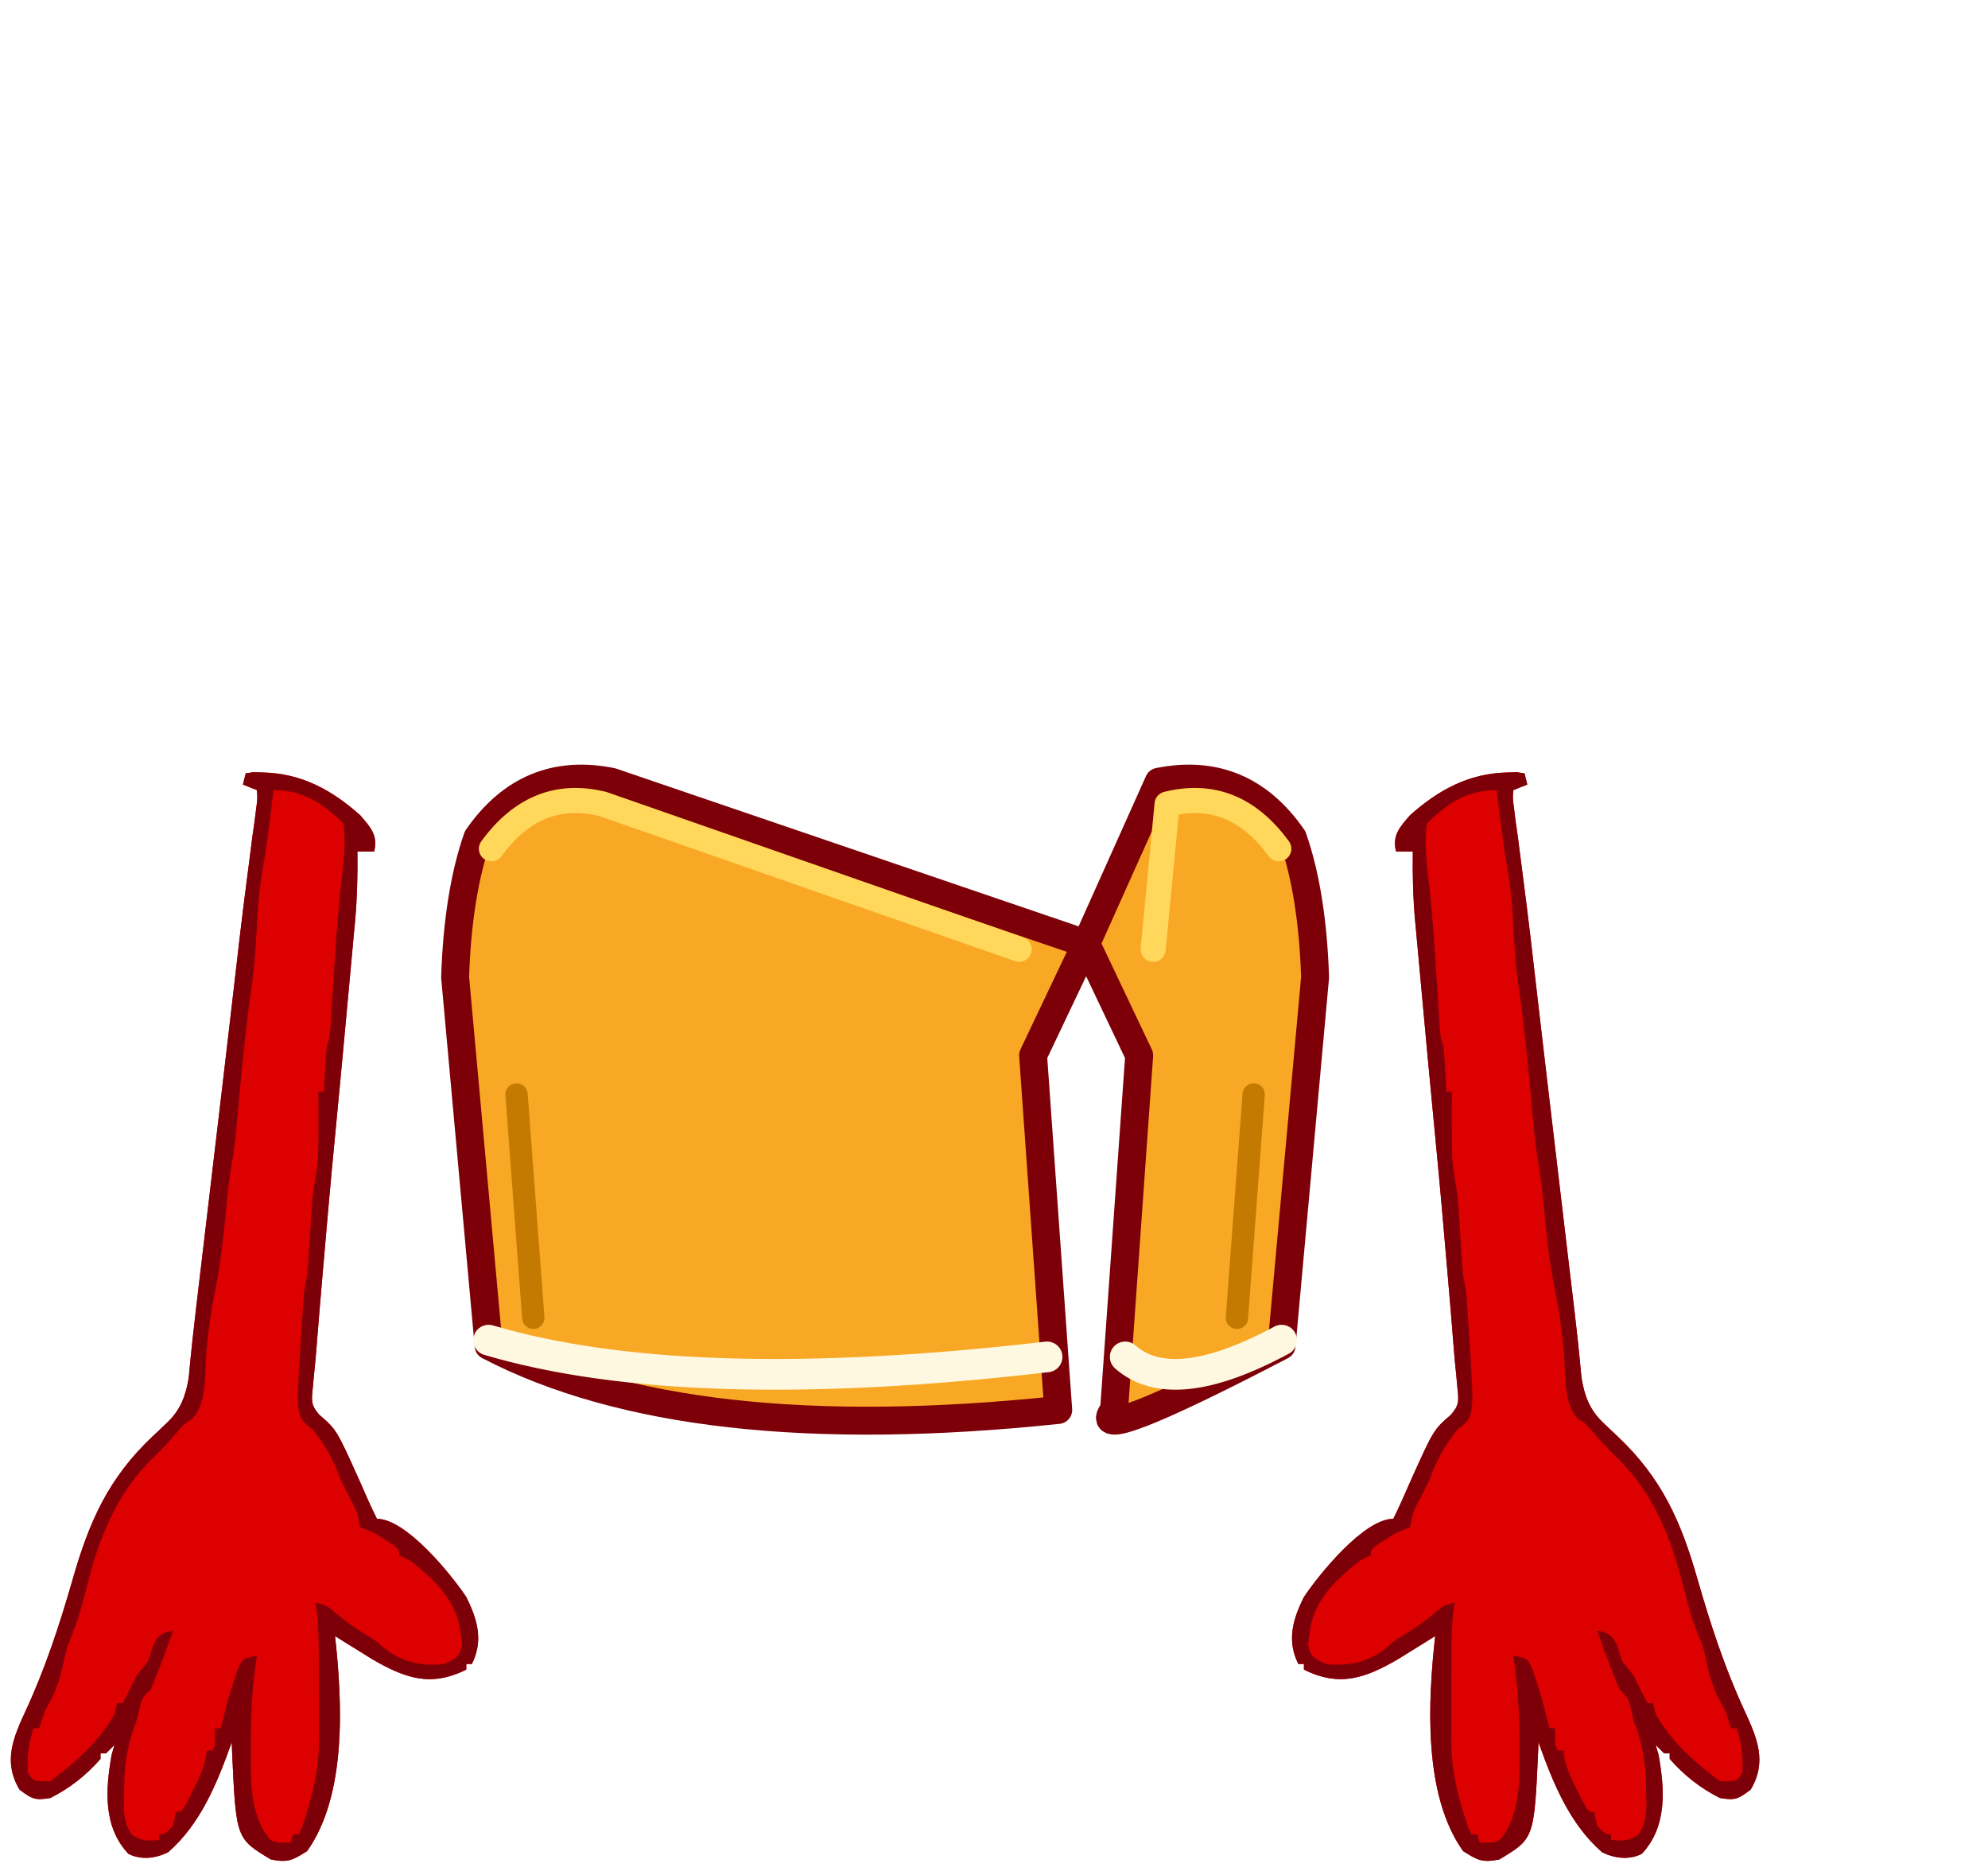
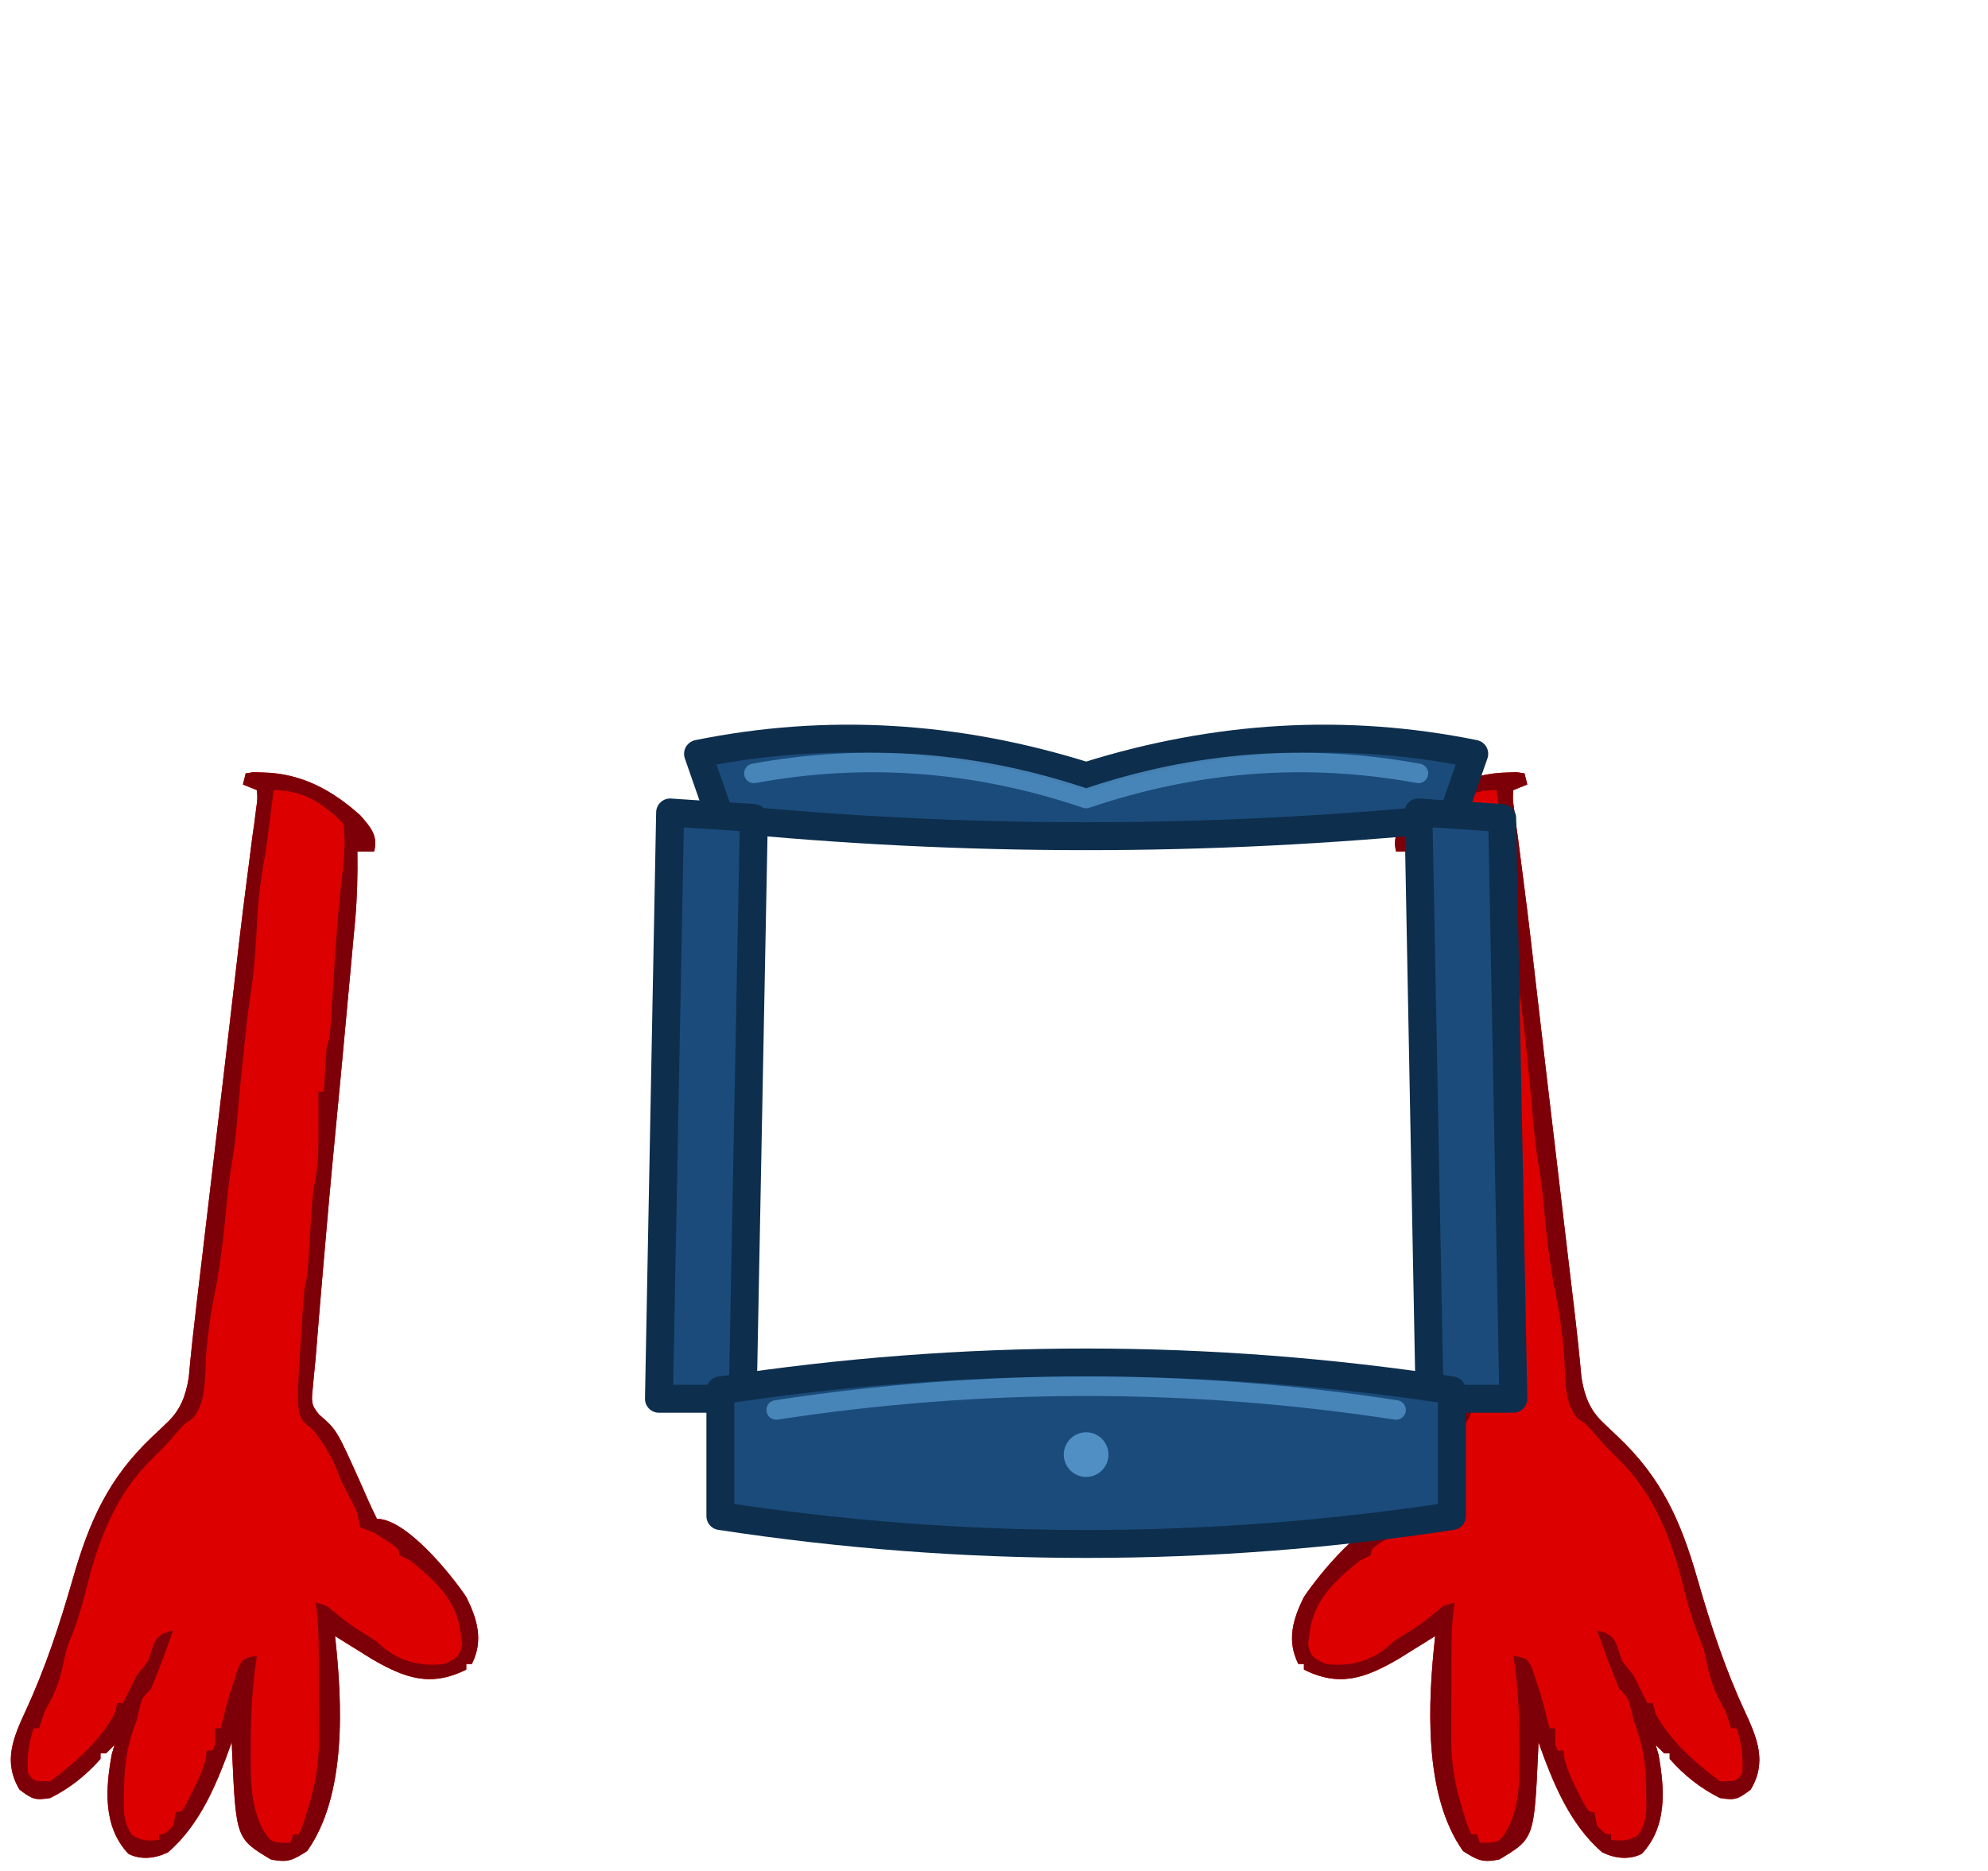
<svg xmlns="http://www.w3.org/2000/svg" viewBox="0 0 712 670">
  <g transform="translate(0,273)">
    <g transform="translate(175,0) scale(-1,1)">
      <path d="M0 0 C1.15 -0.04 2.3 -0.07 3.48 -0.11 C3.94 -0.04 3.94 -0.04 6.25 0.31 C6.41 0.97 6.41 0.97 7.25 4.31 C5.6 4.97 3.95 5.63 2.25 6.31 C2 9.26 2 9.26 2.54 13.21 C2.73 14.74 2.93 16.27 3.13 17.86 C3.38 19.59 3.62 21.33 3.88 23.12 C4.25 26.02 4.62 28.92 4.99 31.82 C5.27 33.98 5.55 36.15 5.83 38.32 C7.69 52.48 9.3 66.67 10.93 80.86 C11.89 89.14 12.86 97.42 13.83 105.7 C14.03 107.38 14.23 109.06 14.43 110.8 C17.04 133.07 19.68 155.34 22.33 177.62 C22.42 178.37 22.42 178.37 22.88 182.21 C23.22 185.11 23.57 188.01 23.91 190.91 C24.94 199.53 25.88 208.15 26.66 216.8 C27.75 223.31 29.61 228.35 34.45 232.9 C35.27 233.68 36.09 234.47 36.93 235.28 C37.78 236.08 38.62 236.87 39.5 237.69 C55.39 252.67 62.28 268.15 68.25 289.06 C72.89 305.2 78 320.81 85.06 336.06 C89.58 345.84 93.22 354.36 87.25 364.31 C82.67 367.74 81.77 368.19 76.25 367.31 C69.24 363.81 63.44 359.19 58.25 353.31 C58.25 352.65 58.25 351.99 58.25 351.31 C57.59 351.31 56.93 351.31 56.25 351.31 C55.26 350.32 54.27 349.33 53.25 348.31 C53.58 349.45 53.91 350.58 54.25 351.75 C56.48 364.16 57.42 377.55 48.25 387.31 C43.67 389.6 38.51 388.93 34.06 386.75 C22.32 376.58 16.36 361.64 11.25 347.31 C11.21 348.38 11.18 349.44 11.14 350.54 C9.72 381.83 9.72 381.83 -2.75 389.31 C-8.86 390.54 -10.57 389.6 -15.75 386.31 C-30.1 366.14 -28.33 332.73 -25.75 309.31 C-26.94 310.06 -28.14 310.81 -29.37 311.58 C-30.96 312.56 -32.55 313.55 -34.19 314.56 C-35.75 315.54 -37.32 316.51 -38.93 317.52 C-50.77 324.39 -59.98 327.7 -72.75 321.31 C-72.75 320.65 -72.75 319.99 -72.75 319.31 C-73.41 319.31 -74.07 319.31 -74.75 319.31 C-78.94 310.94 -76.77 303.36 -72.75 295.31 C-67.26 287.1 -51.21 267.31 -40.75 267.31 C-38.52 262.86 -36.56 258.31 -34.56 253.75 C-26.31 235.4 -26.31 235.4 -20.04 229.97 C-16.99 226.43 -17.32 224.84 -17.79 220.25 C-17.86 219.49 -17.86 219.49 -18.21 215.66 C-18.39 213.89 -18.57 212.13 -18.75 210.31 C-18.92 208.23 -19.09 206.15 -19.26 204.07 C-19.83 196.84 -20.44 189.61 -21.06 182.38 C-21.12 181.72 -21.12 181.72 -21.4 178.41 C-22.75 162.54 -24.15 146.67 -25.69 130.81 C-27.37 113.42 -29 96.02 -30.58 78.62 C-30.86 75.61 -31.14 72.6 -31.41 69.6 C-31.81 65.35 -32.19 61.11 -32.58 56.86 C-32.7 55.6 -32.82 54.34 -32.94 53.04 C-33.67 44.78 -33.88 36.61 -33.75 28.31 C-35.73 28.31 -37.71 28.31 -39.75 28.31 C-41.2 22.5 -38.45 19.57 -34.75 15.31 C-24.71 6.31 -13.7 0.29 0 0 Z " fill="#DC0000" transform="translate(80.75,3.6875)" />
      <path d="M0 0 C1.15 -0.04 2.3 -0.07 3.48 -0.11 C3.94 -0.04 3.94 -0.04 6.25 0.31 C6.41 0.97 6.41 0.97 7.25 4.31 C5.6 4.97 3.95 5.63 2.25 6.31 C2 9.26 2 9.26 2.54 13.21 C2.73 14.74 2.93 16.27 3.13 17.86 C3.38 19.59 3.62 21.33 3.88 23.12 C4.25 26.02 4.62 28.92 4.99 31.82 C5.27 33.98 5.55 36.15 5.83 38.32 C7.69 52.48 9.3 66.67 10.93 80.86 C11.89 89.14 12.86 97.42 13.83 105.7 C14.03 107.38 14.23 109.06 14.43 110.8 C17.04 133.07 19.68 155.34 22.33 177.62 C22.42 178.37 22.42 178.37 22.88 182.21 C23.22 185.11 23.57 188.01 23.91 190.91 C24.94 199.53 25.88 208.15 26.66 216.8 C27.75 223.31 29.61 228.35 34.45 232.9 C35.27 233.68 36.09 234.47 36.93 235.28 C37.78 236.08 38.62 236.87 39.5 237.69 C55.39 252.67 62.28 268.15 68.25 289.06 C72.89 305.2 78 320.81 85.06 336.06 C89.58 345.84 93.22 354.36 87.25 364.31 C82.67 367.74 81.77 368.19 76.25 367.31 C69.24 363.81 63.44 359.19 58.25 353.31 C58.25 352.65 58.25 351.99 58.25 351.31 C57.59 351.31 56.93 351.31 56.25 351.31 C55.26 350.32 54.27 349.33 53.25 348.31 C53.58 349.45 53.91 350.58 54.25 351.75 C56.48 364.16 57.42 377.55 48.25 387.31 C43.67 389.6 38.51 388.93 34.06 386.75 C22.32 376.58 16.36 361.64 11.25 347.31 C11.21 348.38 11.18 349.44 11.14 350.54 C9.72 381.83 9.72 381.83 -2.75 389.31 C-8.86 390.54 -10.57 389.6 -15.75 386.31 C-30.1 366.14 -28.33 332.73 -25.75 309.31 C-26.94 310.06 -28.14 310.81 -29.37 311.58 C-30.96 312.56 -32.55 313.55 -34.19 314.56 C-35.75 315.54 -37.32 316.51 -38.93 317.52 C-50.77 324.39 -59.98 327.7 -72.75 321.31 C-72.75 320.65 -72.75 319.99 -72.75 319.31 C-73.41 319.31 -74.07 319.31 -74.75 319.31 C-78.94 310.94 -76.77 303.36 -72.75 295.31 C-67.26 287.1 -51.21 267.31 -40.75 267.31 C-38.52 262.86 -36.56 258.31 -34.56 253.75 C-26.31 235.4 -26.31 235.4 -20.04 229.97 C-16.99 226.43 -17.32 224.84 -17.79 220.25 C-17.86 219.49 -17.86 219.49 -18.21 215.66 C-18.39 213.89 -18.57 212.13 -18.75 210.31 C-18.92 208.23 -19.09 206.15 -19.26 204.07 C-19.83 196.84 -20.44 189.61 -21.06 182.38 C-21.12 181.72 -21.12 181.72 -21.4 178.41 C-22.75 162.54 -24.15 146.67 -25.69 130.81 C-27.37 113.42 -29 96.02 -30.58 78.62 C-30.86 75.61 -31.14 72.6 -31.41 69.6 C-31.81 65.35 -32.19 61.11 -32.58 56.86 C-32.7 55.6 -32.82 54.34 -32.94 53.04 C-33.67 44.78 -33.88 36.61 -33.75 28.31 C-35.73 28.31 -37.71 28.31 -39.75 28.31 C-41.2 22.5 -38.45 19.57 -34.75 15.31 C-24.71 6.31 -13.7 0.29 0 0 Z M-28.75 18.31 C-29.75 25.74 -28.68 33.47 -27.83 40.88 C-26.52 53 -25.76 65.16 -25 77.33 C-24.81 80.24 -24.62 83.15 -24.43 86.06 C-24.33 87.77 -24.22 89.48 -24.11 91.23 C-23.75 95.31 -23.75 95.31 -22.75 98.31 C-22.52 101.04 -22.34 103.77 -22.19 106.5 C-22.1 107.96 -22.02 109.42 -21.93 110.92 C-21.87 112.04 -21.81 113.16 -21.75 114.31 C-21.09 114.31 -20.43 114.31 -19.75 114.31 C-19.77 116.27 -19.79 118.23 -19.81 120.25 C-19.81 139.19 -19.81 139.19 -18.26 148.13 C-17.73 151.45 -17.46 154.71 -17.25 158.07 C-17.17 159.33 -17.09 160.6 -17 161.9 C-16.83 164.56 -16.67 167.21 -16.5 169.86 C-16.42 171.12 -16.34 172.39 -16.25 173.69 C-16.21 174.27 -16.21 174.27 -16.03 177.18 C-15.75 180.31 -15.75 180.31 -14.75 185.31 C-14.29 190.28 -14 195.27 -13.69 200.25 C-13.6 201.59 -13.51 202.93 -13.41 204.31 C-11.71 230.69 -11.71 230.69 -17.75 235.31 C-22.31 240.99 -25.35 246.43 -27.75 253.31 C-29.27 256.39 -30.84 259.44 -32.45 262.48 C-33.75 265.31 -33.75 265.31 -34.75 270.31 C-36.4 270.97 -38.05 271.63 -39.75 272.31 C-48.75 277.92 -48.75 277.92 -48.75 280.31 C-50.07 280.97 -51.39 281.63 -52.75 282.31 C-61.65 289.43 -69.39 296.58 -70.75 308.31 C-70.91 309.57 -71.08 310.83 -71.25 312.12 C-70.53 316.74 -68.95 317.47 -64.75 319.31 C-55.51 320.42 -47.35 317.91 -40.75 311.31 C-39.01 310.14 -37.23 309.02 -35.44 307.94 C-31.91 305.76 -28.98 303.65 -25.81 300.94 C-22.75 298.31 -22.75 298.31 -18.75 297.31 C-18.91 298.4 -19.07 299.48 -19.24 300.6 C-19.82 305.97 -19.91 311.28 -19.92 316.68 C-19.92 317.75 -19.92 318.83 -19.93 319.94 C-19.93 322.2 -19.94 324.46 -19.94 326.73 C-19.94 330.17 -19.96 333.61 -19.97 337.05 C-19.98 339.26 -19.98 341.47 -19.98 343.68 C-19.99 344.7 -19.99 345.71 -20 346.76 C-19.97 355.67 -18.36 363.85 -15.69 372.31 C-15.35 373.41 -15 374.5 -14.65 375.62 C-13.75 378.31 -13.75 378.31 -12.75 380.31 C-12.09 380.31 -11.43 380.31 -10.75 380.31 C-10.59 380.81 -10.59 380.81 -9.75 383.31 C-2.84 383.31 -2.84 383.31 0.25 378.31 C4.72 369.21 4.44 360.51 4.44 350.56 C4.44 349.87 4.44 349.87 4.44 346.37 C4.39 336.22 3.79 326.36 2.25 316.31 C7.25 317.31 7.25 317.31 8.98 320.85 C9.22 321.59 9.22 321.59 10.44 325.38 C10.93 326.85 11.41 328.33 11.92 329.85 C12.81 332.83 13.6 335.84 14.3 338.87 C14.46 339.44 14.46 339.44 15.25 342.31 C15.91 342.31 16.57 342.31 17.25 342.31 C17.25 344.29 17.25 346.27 17.25 348.31 C17.58 348.97 17.91 349.63 18.25 350.31 C18.91 350.31 19.57 350.31 20.25 350.31 C20.33 351.13 20.42 351.95 20.5 352.79 C21.43 357.17 23.18 360.69 25.19 364.69 C25.9 366.12 26.61 367.55 27.34 369.02 C29.25 372.31 29.25 372.31 31.25 372.31 C31.58 373.96 31.91 375.61 32.25 377.31 C35.25 380.31 35.25 380.31 37.25 380.31 C37.25 380.97 37.25 381.63 37.25 382.31 C41.27 382.71 43.52 382.79 46.95 380.54 C50.37 375.74 49.95 370.98 49.81 365.31 C49.8 364.19 49.79 363.06 49.77 361.91 C49.56 353.7 48.25 346.99 45.25 339.31 C44.9 337.79 44.55 336.26 44.19 334.69 C43.25 331.31 43.25 331.31 40.25 328.31 C37.28 321.43 34.78 314.37 32.25 307.31 C39.37 308.74 38.85 311.81 41.25 318.31 C42.56 320 43.89 321.67 45.25 323.31 C46.12 325.07 46.98 326.82 47.88 328.62 C48.27 329.4 48.27 329.4 50.25 333.31 C50.91 333.31 51.57 333.31 52.25 333.31 C52.58 334.63 52.91 335.95 53.25 337.31 C58.95 347.29 67.11 354.46 76.25 361.31 C82.25 361.31 82.25 361.31 84.25 358.31 C84.63 352.64 83.99 347.73 82.25 342.31 C81.59 342.31 80.93 342.31 80.25 342.31 C79.57 340.32 78.91 338.32 78.25 336.31 C77.85 335.56 77.85 335.56 75.81 331.75 C73.25 326.77 72.12 321.9 70.99 316.45 C70.25 313.31 70.25 313.31 68.38 308.69 C65.79 302.15 64.12 295.52 62.4 288.7 C58.16 272.51 51.54 256.98 39.25 245.31 C36.42 242.55 33.8 239.78 31.25 236.75 C28.25 233.31 28.25 233.31 25.5 231.56 C20.03 226.09 20.98 215.2 20.38 207.94 C19.75 200.58 18.8 193.48 17.31 186.25 C15.31 176.41 14.21 166.6 13.29 156.61 C12.77 151.05 12.18 145.57 11.22 140.07 C10.33 134.8 9.75 129.63 9.31 124.31 C8.55 115.47 7.69 106.64 6.75 97.81 C6.63 96.68 6.51 95.55 6.39 94.38 C5.78 88.71 5.08 83.06 4.22 77.42 C2.95 68.73 2.52 60.02 2.04 51.26 C1.59 43.79 0.68 36.67 -0.75 29.31 C-1.35 25.26 -1.86 21.19 -2.38 17.12 C-2.44 16.6 -2.44 16.6 -2.78 13.95 C-3.11 11.41 -3.43 8.86 -3.75 6.31 C-14.28 6.31 -21.48 11.04 -28.75 18.31 Z " fill="#7D0008" transform="translate(80.75,3.6875)" />
    </g>
    <g transform="translate(459,0)">
      <path d="M0 0 C1.15 -0.04 2.3 -0.07 3.48 -0.11 C3.94 -0.04 3.94 -0.04 6.25 0.31 C6.41 0.97 6.41 0.97 7.25 4.31 C5.6 4.97 3.95 5.63 2.25 6.31 C2 9.26 2 9.26 2.54 13.21 C2.73 14.74 2.93 16.27 3.13 17.86 C3.38 19.59 3.62 21.33 3.88 23.12 C4.25 26.02 4.62 28.92 4.99 31.82 C5.27 33.98 5.55 36.15 5.83 38.32 C7.69 52.48 9.3 66.67 10.93 80.86 C11.89 89.14 12.86 97.42 13.83 105.7 C14.03 107.38 14.23 109.06 14.43 110.8 C17.04 133.07 19.68 155.34 22.33 177.62 C22.42 178.37 22.42 178.37 22.88 182.21 C23.22 185.11 23.57 188.01 23.91 190.91 C24.94 199.53 25.88 208.15 26.66 216.8 C27.75 223.31 29.61 228.35 34.45 232.9 C35.27 233.68 36.09 234.47 36.93 235.28 C37.78 236.08 38.62 236.87 39.5 237.69 C55.39 252.67 62.28 268.15 68.25 289.06 C72.89 305.2 78 320.81 85.06 336.06 C89.58 345.84 93.22 354.36 87.25 364.31 C82.67 367.74 81.77 368.19 76.25 367.31 C69.24 363.81 63.44 359.19 58.25 353.31 C58.25 352.65 58.25 351.99 58.25 351.31 C57.59 351.31 56.93 351.31 56.25 351.31 C55.26 350.32 54.27 349.33 53.25 348.31 C53.58 349.45 53.91 350.58 54.25 351.75 C56.48 364.16 57.42 377.55 48.25 387.31 C43.67 389.6 38.51 388.93 34.06 386.75 C22.32 376.58 16.36 361.64 11.25 347.31 C11.21 348.38 11.18 349.44 11.14 350.54 C9.72 381.83 9.72 381.83 -2.75 389.31 C-8.86 390.54 -10.57 389.6 -15.75 386.31 C-30.1 366.14 -28.33 332.73 -25.75 309.31 C-26.94 310.06 -28.14 310.81 -29.37 311.58 C-30.96 312.56 -32.55 313.55 -34.19 314.56 C-35.75 315.54 -37.32 316.51 -38.93 317.52 C-50.77 324.39 -59.98 327.7 -72.75 321.31 C-72.75 320.65 -72.75 319.99 -72.75 319.31 C-73.41 319.31 -74.07 319.31 -74.75 319.31 C-78.94 310.94 -76.77 303.36 -72.75 295.31 C-67.26 287.1 -51.21 267.31 -40.75 267.31 C-38.52 262.86 -36.56 258.31 -34.56 253.75 C-26.31 235.4 -26.31 235.4 -20.04 229.97 C-16.99 226.43 -17.32 224.84 -17.79 220.25 C-17.86 219.49 -17.86 219.49 -18.21 215.66 C-18.39 213.89 -18.57 212.13 -18.75 210.31 C-18.92 208.23 -19.09 206.15 -19.26 204.07 C-19.83 196.84 -20.44 189.61 -21.06 182.38 C-21.12 181.72 -21.12 181.72 -21.4 178.41 C-22.75 162.54 -24.15 146.67 -25.69 130.81 C-27.37 113.42 -29 96.02 -30.58 78.62 C-30.86 75.61 -31.14 72.6 -31.41 69.6 C-31.81 65.35 -32.19 61.11 -32.58 56.86 C-32.7 55.6 -32.82 54.34 -32.94 53.04 C-33.67 44.78 -33.88 36.61 -33.75 28.31 C-35.73 28.31 -37.71 28.31 -39.75 28.31 C-41.2 22.5 -38.45 19.57 -34.75 15.31 C-24.71 6.31 -13.7 0.29 0 0 Z " fill="#DC0000" transform="translate(80.75,3.6875)" />
      <path d="M0 0 C1.15 -0.04 2.3 -0.07 3.48 -0.11 C3.94 -0.04 3.94 -0.04 6.25 0.31 C6.41 0.97 6.41 0.97 7.25 4.31 C5.6 4.97 3.95 5.63 2.25 6.31 C2 9.26 2 9.26 2.54 13.21 C2.73 14.74 2.93 16.27 3.13 17.86 C3.38 19.59 3.62 21.33 3.88 23.12 C4.25 26.02 4.62 28.92 4.99 31.82 C5.27 33.98 5.55 36.15 5.83 38.32 C7.69 52.48 9.3 66.67 10.93 80.86 C11.89 89.14 12.86 97.42 13.83 105.7 C14.03 107.38 14.23 109.06 14.43 110.8 C17.04 133.07 19.68 155.34 22.33 177.62 C22.42 178.37 22.42 178.37 22.88 182.21 C23.22 185.11 23.57 188.01 23.91 190.91 C24.94 199.53 25.88 208.15 26.66 216.8 C27.75 223.31 29.61 228.35 34.45 232.9 C35.27 233.68 36.09 234.47 36.93 235.28 C37.78 236.08 38.62 236.87 39.5 237.69 C55.39 252.67 62.28 268.15 68.25 289.06 C72.89 305.2 78 320.81 85.06 336.06 C89.58 345.84 93.22 354.36 87.25 364.31 C82.67 367.74 81.77 368.19 76.25 367.31 C69.24 363.81 63.44 359.19 58.25 353.31 C58.25 352.65 58.25 351.99 58.25 351.31 C57.59 351.31 56.93 351.31 56.25 351.31 C55.26 350.32 54.27 349.33 53.25 348.31 C53.58 349.45 53.91 350.58 54.25 351.75 C56.48 364.16 57.42 377.55 48.25 387.31 C43.67 389.6 38.51 388.93 34.06 386.75 C22.32 376.58 16.36 361.64 11.25 347.31 C11.21 348.38 11.18 349.44 11.14 350.54 C9.72 381.83 9.72 381.83 -2.75 389.31 C-8.86 390.54 -10.57 389.6 -15.75 386.31 C-30.1 366.14 -28.33 332.73 -25.75 309.31 C-26.94 310.06 -28.14 310.81 -29.37 311.58 C-30.96 312.56 -32.55 313.55 -34.19 314.56 C-35.75 315.54 -37.32 316.51 -38.93 317.52 C-50.77 324.39 -59.98 327.7 -72.75 321.31 C-72.75 320.65 -72.75 319.99 -72.75 319.31 C-73.41 319.31 -74.07 319.31 -74.75 319.31 C-78.94 310.94 -76.77 303.36 -72.75 295.31 C-67.26 287.1 -51.21 267.31 -40.75 267.31 C-38.52 262.86 -36.56 258.31 -34.56 253.75 C-26.31 235.4 -26.31 235.4 -20.04 229.97 C-16.99 226.43 -17.32 224.84 -17.79 220.25 C-17.86 219.49 -17.86 219.49 -18.21 215.66 C-18.39 213.89 -18.57 212.13 -18.75 210.31 C-18.92 208.23 -19.09 206.15 -19.26 204.07 C-19.83 196.84 -20.44 189.61 -21.06 182.38 C-21.12 181.72 -21.12 181.72 -21.4 178.41 C-22.75 162.54 -24.15 146.67 -25.69 130.81 C-27.37 113.42 -29 96.02 -30.58 78.62 C-30.86 75.61 -31.14 72.6 -31.41 69.6 C-31.81 65.35 -32.19 61.11 -32.58 56.86 C-32.7 55.6 -32.82 54.34 -32.94 53.04 C-33.67 44.78 -33.88 36.61 -33.75 28.31 C-35.73 28.31 -37.71 28.31 -39.75 28.31 C-41.2 22.5 -38.45 19.57 -34.75 15.31 C-24.71 6.31 -13.7 0.29 0 0 Z M-28.75 18.31 C-29.75 25.74 -28.68 33.47 -27.83 40.88 C-26.52 53 -25.76 65.16 -25 77.33 C-24.81 80.24 -24.62 83.15 -24.43 86.06 C-24.33 87.77 -24.22 89.48 -24.11 91.23 C-23.75 95.31 -23.75 95.31 -22.75 98.31 C-22.52 101.04 -22.34 103.77 -22.19 106.5 C-22.1 107.96 -22.02 109.42 -21.93 110.92 C-21.87 112.04 -21.81 113.16 -21.75 114.31 C-21.09 114.31 -20.43 114.31 -19.75 114.31 C-19.77 116.27 -19.79 118.23 -19.81 120.25 C-19.81 139.19 -19.81 139.19 -18.26 148.13 C-17.73 151.45 -17.46 154.71 -17.25 158.07 C-17.17 159.33 -17.09 160.6 -17 161.9 C-16.83 164.56 -16.67 167.21 -16.5 169.86 C-16.42 171.12 -16.34 172.39 -16.25 173.69 C-16.21 174.27 -16.21 174.27 -16.03 177.18 C-15.75 180.31 -15.75 180.31 -14.75 185.31 C-14.29 190.28 -14 195.27 -13.69 200.25 C-13.6 201.59 -13.51 202.93 -13.41 204.31 C-11.71 230.69 -11.71 230.69 -17.75 235.31 C-22.31 240.99 -25.35 246.43 -27.75 253.31 C-29.27 256.39 -30.84 259.44 -32.45 262.48 C-33.75 265.31 -33.75 265.31 -34.75 270.31 C-36.4 270.97 -38.05 271.63 -39.75 272.31 C-48.75 277.92 -48.75 277.92 -48.75 280.31 C-50.07 280.97 -51.39 281.63 -52.75 282.31 C-61.65 289.43 -69.39 296.58 -70.75 308.31 C-70.91 309.57 -71.08 310.83 -71.25 312.12 C-70.53 316.74 -68.95 317.47 -64.75 319.31 C-55.51 320.42 -47.35 317.91 -40.75 311.31 C-39.01 310.14 -37.23 309.02 -35.44 307.94 C-31.91 305.76 -28.98 303.65 -25.81 300.94 C-22.75 298.31 -22.75 298.31 -18.75 297.31 C-18.91 298.4 -19.07 299.48 -19.24 300.6 C-19.82 305.97 -19.91 311.28 -19.92 316.68 C-19.92 317.75 -19.92 318.83 -19.93 319.94 C-19.93 322.2 -19.94 324.46 -19.94 326.73 C-19.94 330.17 -19.96 333.61 -19.97 337.05 C-19.98 339.26 -19.98 341.47 -19.98 343.68 C-19.99 344.7 -19.99 345.71 -20 346.76 C-19.97 355.67 -18.36 363.85 -15.69 372.31 C-15.35 373.41 -15 374.5 -14.65 375.62 C-13.75 378.31 -13.75 378.31 -12.75 380.31 C-12.09 380.31 -11.43 380.31 -10.75 380.31 C-10.59 380.81 -10.59 380.81 -9.75 383.31 C-2.84 383.31 -2.84 383.31 0.25 378.31 C4.72 369.21 4.44 360.51 4.44 350.56 C4.44 349.87 4.44 349.87 4.44 346.37 C4.39 336.22 3.79 326.36 2.25 316.31 C7.25 317.31 7.25 317.31 8.98 320.85 C9.22 321.59 9.22 321.59 10.44 325.38 C10.93 326.85 11.41 328.33 11.92 329.85 C12.81 332.83 13.6 335.84 14.3 338.87 C14.46 339.44 14.46 339.44 15.25 342.31 C15.91 342.31 16.57 342.31 17.25 342.31 C17.25 344.29 17.25 346.27 17.25 348.31 C17.58 348.97 17.91 349.63 18.25 350.31 C18.91 350.31 19.57 350.31 20.25 350.31 C20.33 351.13 20.42 351.95 20.5 352.79 C21.43 357.17 23.18 360.69 25.19 364.69 C25.9 366.12 26.61 367.55 27.34 369.02 C29.25 372.31 29.25 372.31 31.25 372.31 C31.58 373.96 31.91 375.61 32.25 377.31 C35.25 380.31 35.25 380.31 37.25 380.31 C37.25 380.97 37.25 381.63 37.25 382.31 C41.27 382.71 43.52 382.79 46.95 380.54 C50.37 375.74 49.95 370.98 49.81 365.31 C49.8 364.19 49.79 363.06 49.77 361.91 C49.56 353.7 48.25 346.99 45.25 339.31 C44.9 337.79 44.55 336.26 44.19 334.69 C43.25 331.31 43.25 331.31 40.25 328.31 C37.28 321.43 34.78 314.37 32.25 307.31 C39.37 308.74 38.85 311.81 41.25 318.31 C42.56 320 43.89 321.67 45.25 323.31 C46.12 325.07 46.98 326.82 47.88 328.62 C48.27 329.4 48.27 329.4 50.25 333.31 C50.91 333.31 51.57 333.31 52.25 333.31 C52.58 334.63 52.91 335.95 53.25 337.31 C58.95 347.29 67.11 354.46 76.25 361.31 C82.25 361.31 82.25 361.31 84.25 358.31 C84.63 352.64 83.99 347.73 82.25 342.31 C81.59 342.31 80.93 342.31 80.25 342.31 C79.57 340.32 78.91 338.32 78.25 336.31 C77.85 335.56 77.85 335.56 75.81 331.75 C73.25 326.77 72.12 321.9 70.99 316.45 C70.25 313.31 70.25 313.31 68.38 308.69 C65.79 302.15 64.12 295.52 62.4 288.7 C58.16 272.51 51.54 256.98 39.25 245.31 C36.42 242.55 33.8 239.78 31.25 236.75 C28.25 233.31 28.25 233.31 25.5 231.56 C20.03 226.09 20.98 215.2 20.38 207.94 C19.75 200.58 18.8 193.48 17.31 186.25 C15.31 176.41 14.21 166.6 13.29 156.61 C12.77 151.05 12.18 145.57 11.22 140.07 C10.33 134.8 9.75 129.63 9.31 124.31 C8.55 115.47 7.69 106.64 6.75 97.81 C6.63 96.68 6.51 95.55 6.39 94.38 C5.78 88.71 5.08 83.06 4.22 77.42 C2.95 68.73 2.52 60.02 2.04 51.26 C1.59 43.79 0.68 36.67 -0.75 29.31 C-1.35 25.26 -1.86 21.19 -2.38 17.12 C-2.44 16.6 -2.44 16.6 -2.78 13.95 C-3.11 11.41 -3.43 8.86 -3.75 6.31 C-14.28 6.31 -21.48 11.04 -28.75 18.31 Z " fill="#7D0008" transform="translate(80.75,3.6875)" />
    </g>
  </g>
  <g stroke-linecap="round" stroke-linejoin="round">
-     <path d="M171 300 Q189 274 219 280 L389 338 L370 378 L379 505 Q246 519 175 482 L163 350 Q164 320 171 300 Z" fill="#F9A825" stroke="#7D0008" stroke-width="10" />
-     <path d="M463 300 Q445 274 415 280 L389 338 L408 378 L399 505 Q388 519 459 482 L471 350 Q470 320 463 300 Z" fill="#F9A825" stroke="#7D0008" stroke-width="10" />
-     <path d="M176 304 Q192 282 216 288 L365 340 M458 304 Q442 282 418 288 L413 340" fill="none" stroke="#FFD75A" stroke-width="9" />
-     <path d="M185 392 L191 472 M449 392 L443 472" fill="none" stroke="#C47A00" stroke-width="8" />
-     <path d="M175 480 Q246 501 375 486 M403 486 Q420 501 459 480" fill="none" stroke="#FFF8E1" stroke-width="11" />
+     <path d="M250 270 Q319 256 389 278 Q459 256 528 270 L520 293 Q389 306 258 293 Z" fill="#1B4B7A" stroke="#0D2E4D" stroke-width="10" />
+     <path d="M270 277 Q330 266 389 286 Q448 266 508 277" fill="none" stroke="#4F8FC4" stroke-width="7" opacity=".85" />
+     <path d="M240 291 L270 293 L266 501 L236 501 Z" fill="#1B4B7A" stroke="#0D2E4D" stroke-width="10" />
+     <path d="M508 291 L538 293 L542 501 L512 501 Z" fill="#1B4B7A" stroke="#0D2E4D" stroke-width="10" />
+     <path d="M258 498 Q389 478 520 498 L520 543 Q389 563 258 543 Z" fill="#1B4B7A" stroke="#0D2E4D" stroke-width="10" />
+     <path d="M278 505 Q389 488 500 505" fill="none" stroke="#4F8FC4" stroke-width="7" opacity=".85" />
+     <circle cx="389" cy="521" r="8" fill="#4F8FC4" />
  </g>
</svg>
